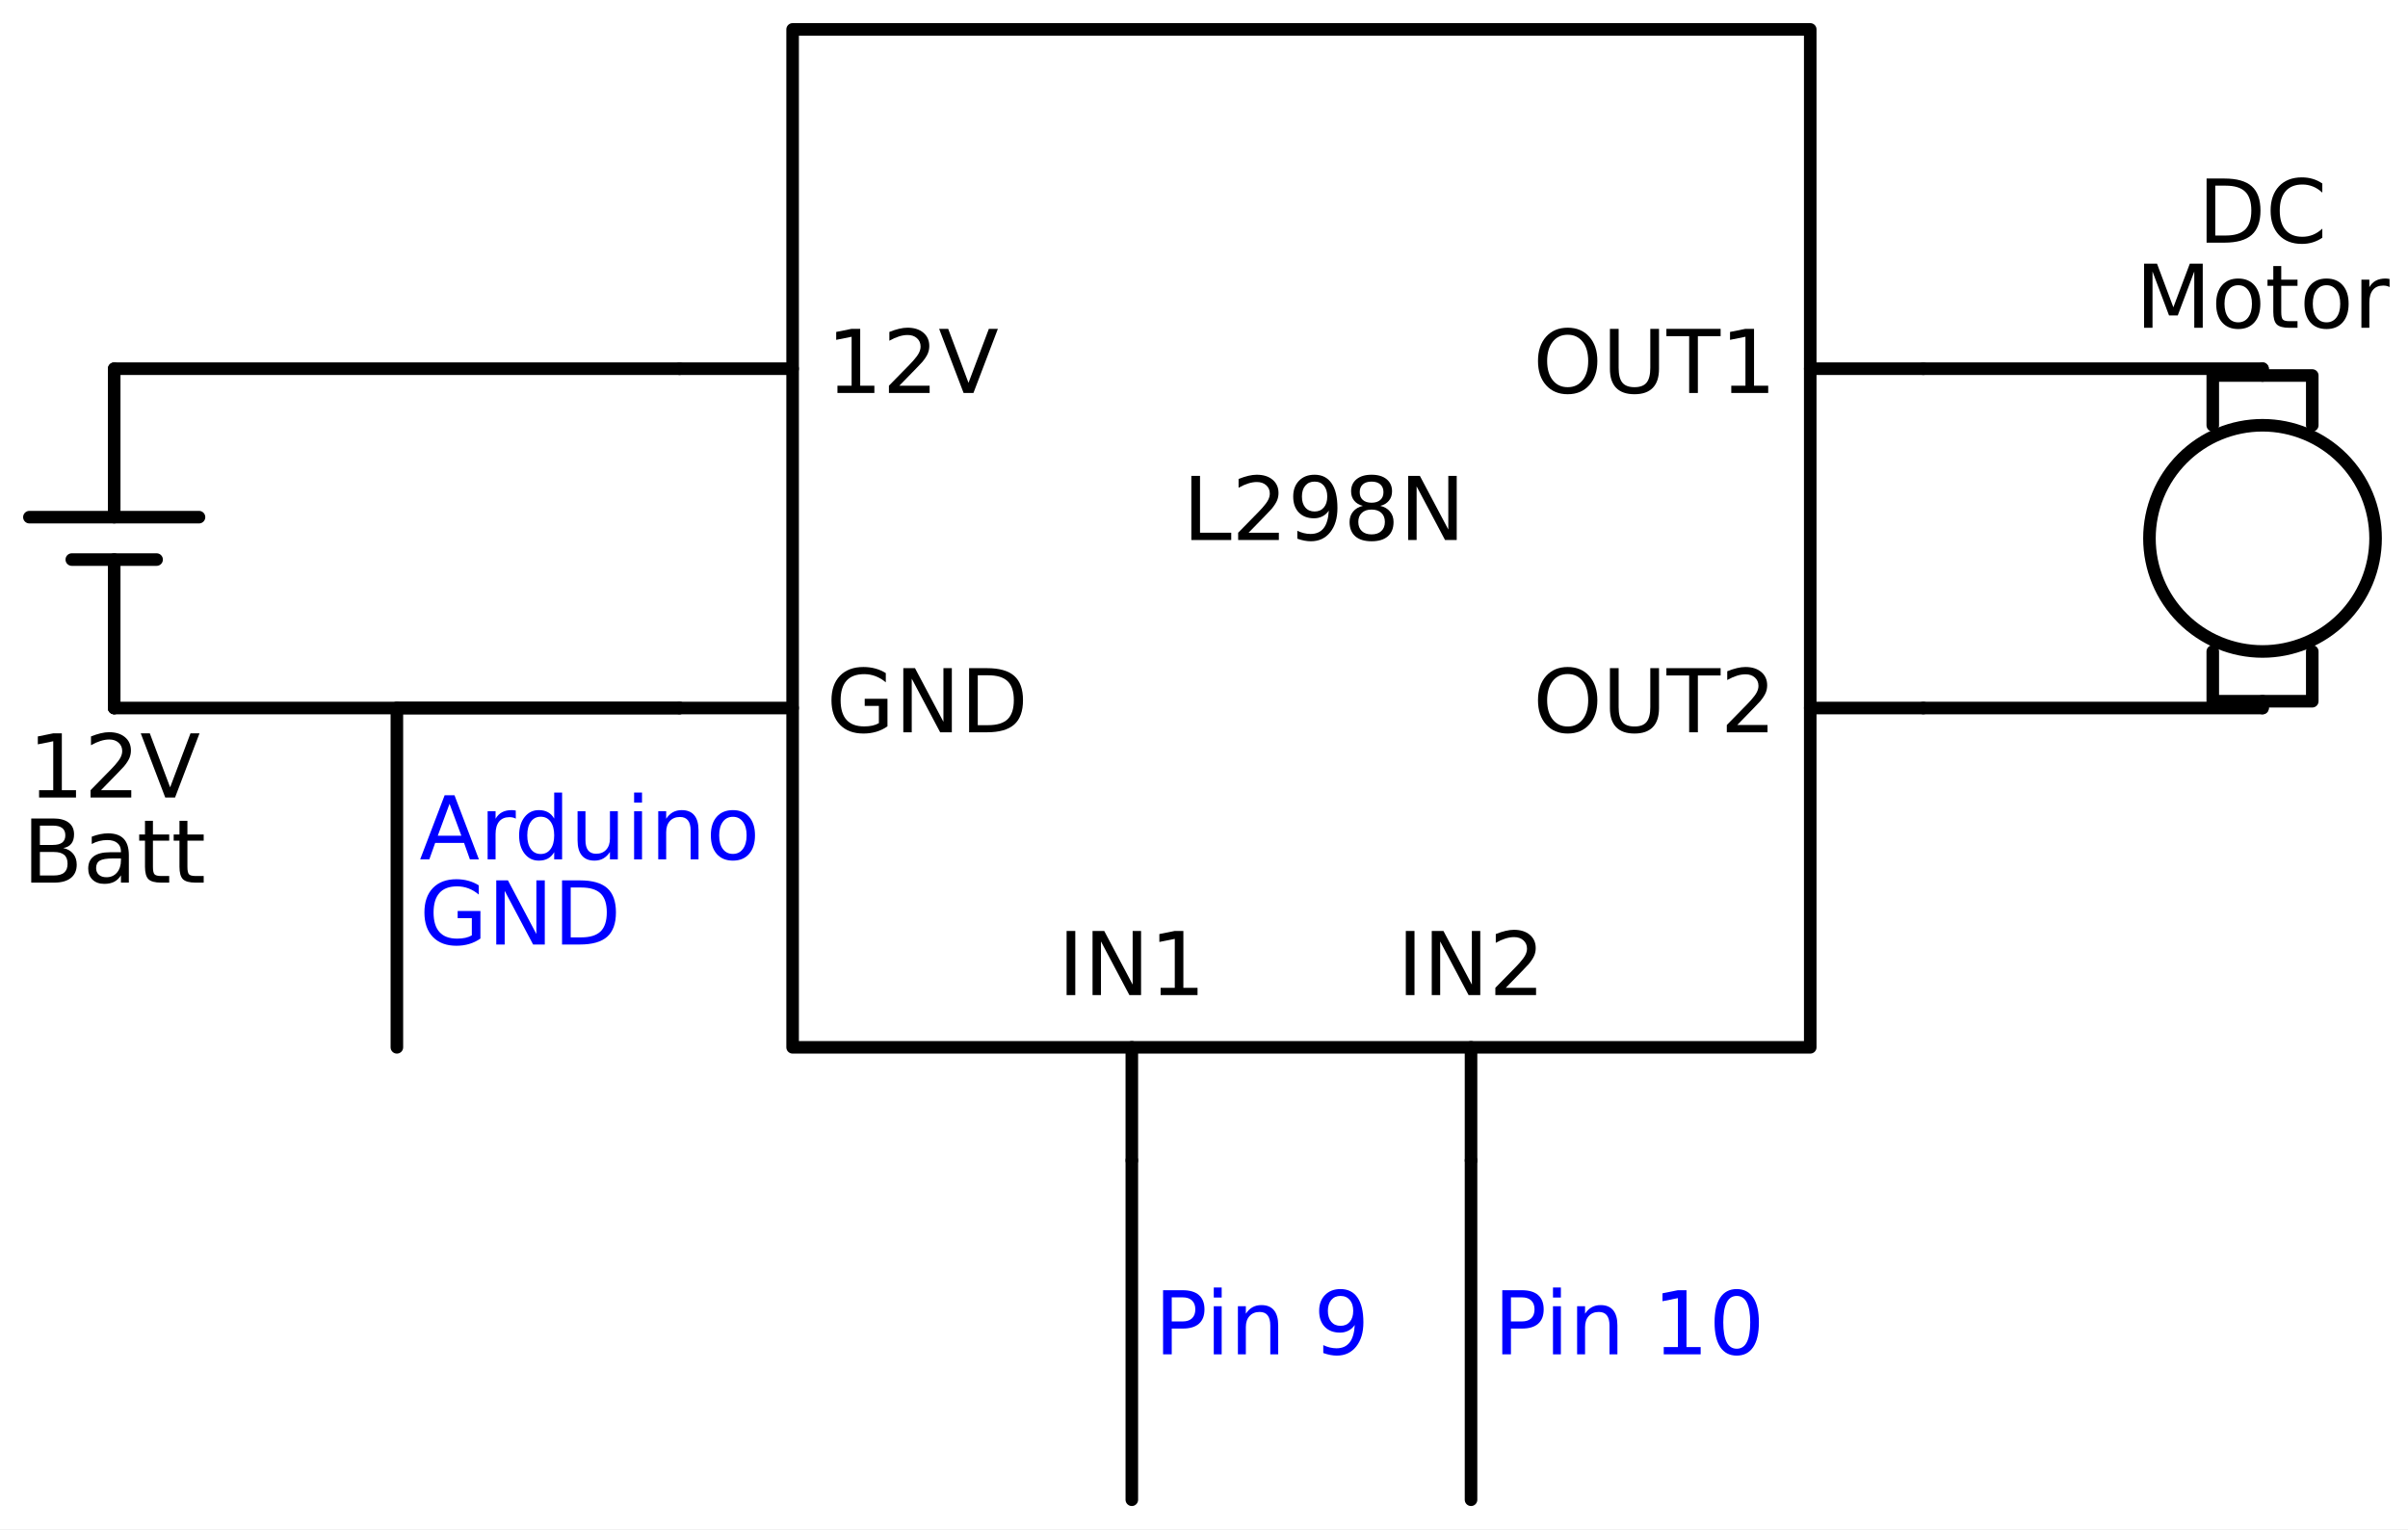
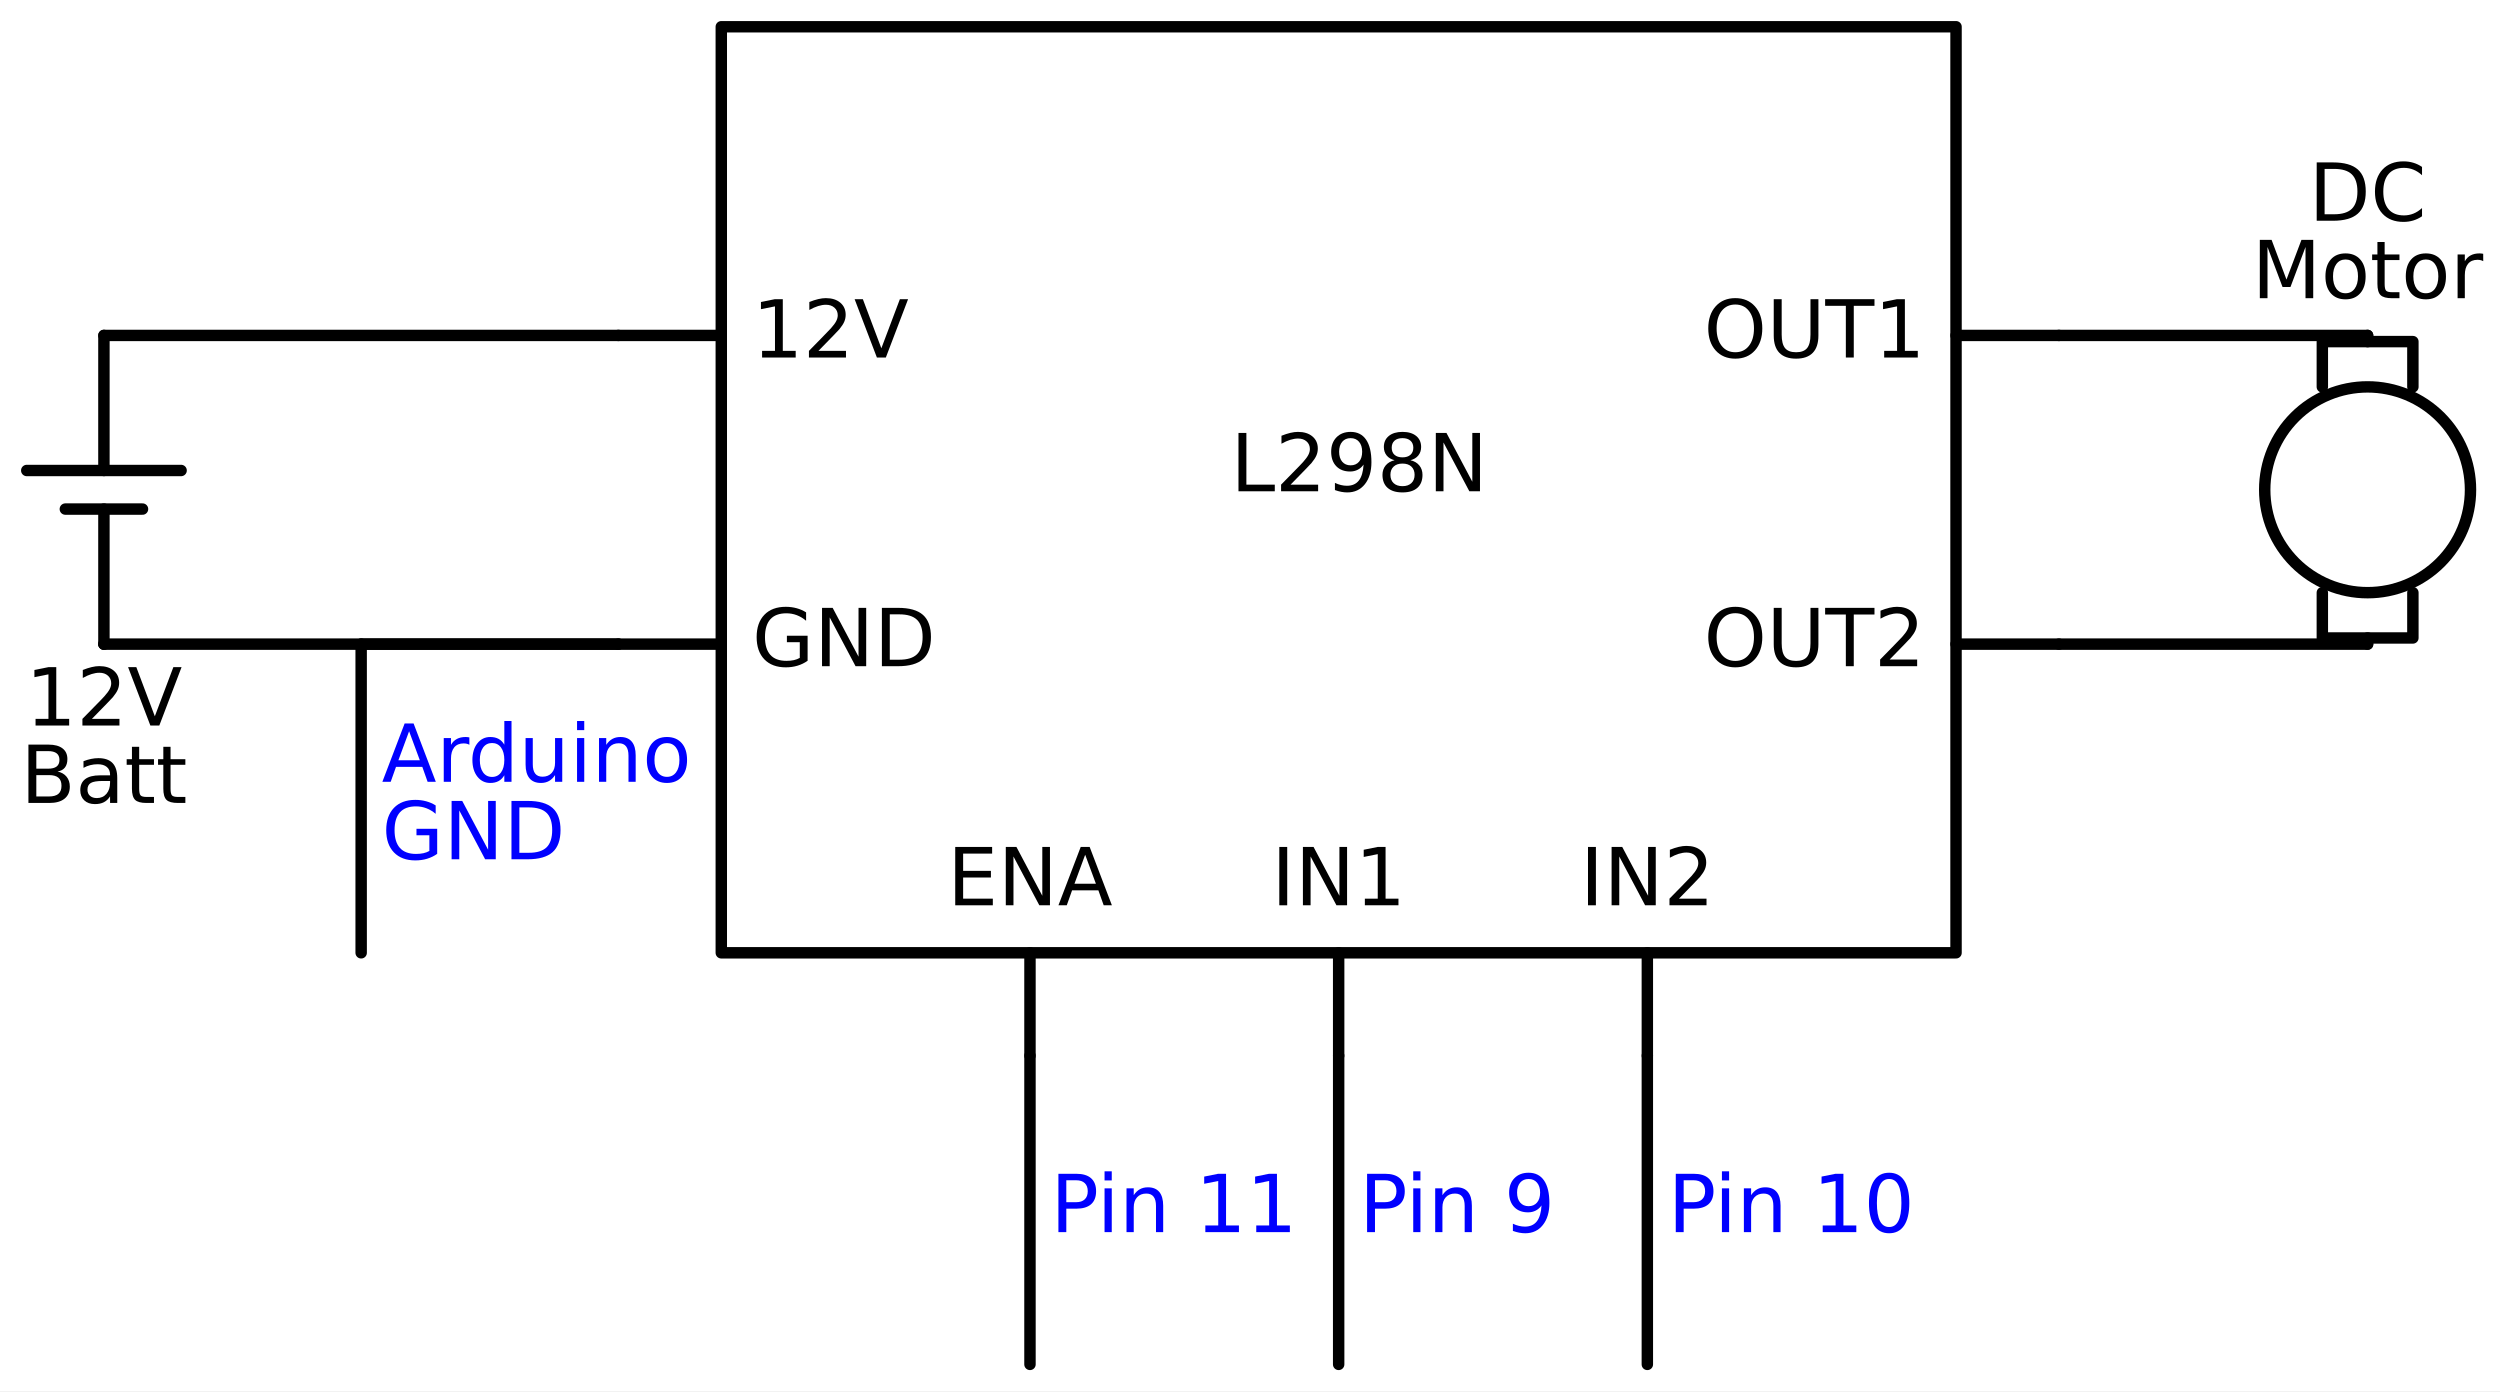
- <svg xmlns="http://www.w3.org/2000/svg" xmlns:xlink="http://www.w3.org/1999/xlink" width="383.34pt" height="243.36pt" viewBox="0 0 383.34 243.36" version="1.1">
+ <svg xmlns="http://www.w3.org/2000/svg" xmlns:xlink="http://www.w3.org/1999/xlink" width="437.34pt" height="243.36pt" viewBox="0 0 437.34 243.36" version="1.1">
  <defs>
    <style type="text/css">*{stroke-linejoin: round; stroke-linecap: butt}</style>
  </defs>
  <g id="figure_1">
    <g id="patch_1">
-       <path d="M 0 243.36  L 383.34 243.36  L 383.34 0  L 0 0  z " style="fill: #ffffff" />
+       <path d="M 0 243.36  L 437.34 243.36  L 437.34 0  L 0 0  z " style="fill: #ffffff" />
    </g>
    <g id="axes_1">
      <g id="patch_2">
-         <path d="M 360.18 103.68  C 364.954 103.68 369.532 101.783 372.908 98.408  C 376.283 95.032 378.18 90.454 378.18 85.68  C 378.18 80.906 376.283 76.328 372.908 72.952  C 369.532 69.577 364.954 67.68 360.18 67.68  C 355.406 67.68 350.828 69.577 347.452 72.952  C 344.077 76.328 342.18 80.906 342.18 85.68  C 342.18 90.454 344.077 95.032 347.452 98.408  C 350.828 101.783 355.406 103.68 360.18 103.68  L 360.18 103.68  z " clip-path="url(#pb43e42674a)" style="fill: none; stroke: #000000; stroke-width: 2; stroke-linejoin: miter" />
+         <path d="M 414.18 103.68  C 418.954 103.68 423.532 101.783 426.908 98.408  C 430.283 95.032 432.18 90.454 432.18 85.68  C 432.18 80.906 430.283 76.328 426.908 72.952  C 423.532 69.577 418.954 67.68 414.18 67.68  C 409.406 67.68 404.828 69.577 401.452 72.952  C 398.077 76.328 396.18 80.906 396.18 85.68  C 396.18 90.454 398.077 95.032 401.452 98.408  C 404.828 101.783 409.406 103.68 414.18 103.68  L 414.18 103.68  z " clip-path="url(#p0b9800b87b)" style="fill: none; stroke: #000000; stroke-width: 2; stroke-linejoin: miter" />
      </g>
      <g id="line2d_1">
-         <path d="M 126.18 166.68  L 288.18 166.68  L 288.18 4.68  L 126.18 4.68  L 126.18 166.68  " clip-path="url(#pb43e42674a)" style="fill: none; stroke: #000000; stroke-width: 2; stroke-linecap: round" />
+         <path d="M 126.18 166.68  L 342.18 166.68  L 342.18 4.68  L 126.18 4.68  L 126.18 166.68  " clip-path="url(#p0b9800b87b)" style="fill: none; stroke: #000000; stroke-width: 2; stroke-linecap: round" />
      </g>
      <g id="line2d_2">
-         <path d="M 126.18 112.68  L 108.18 112.68  " clip-path="url(#pb43e42674a)" style="fill: none; stroke: #000000; stroke-width: 2; stroke-linecap: round" />
+         <path d="M 126.18 112.68  L 108.18 112.68  " clip-path="url(#p0b9800b87b)" style="fill: none; stroke: #000000; stroke-width: 2; stroke-linecap: round" />
      </g>
      <g id="line2d_3">
-         <path d="M 126.18 58.68  L 108.18 58.68  " clip-path="url(#pb43e42674a)" style="fill: none; stroke: #000000; stroke-width: 2; stroke-linecap: round" />
+         <path d="M 126.18 58.68  L 108.18 58.68  " clip-path="url(#p0b9800b87b)" style="fill: none; stroke: #000000; stroke-width: 2; stroke-linecap: round" />
      </g>
      <g id="line2d_4">
-         <path d="M 288.18 112.68  L 306.18 112.68  " clip-path="url(#pb43e42674a)" style="fill: none; stroke: #000000; stroke-width: 2; stroke-linecap: round" />
+         <path d="M 342.18 112.68  L 360.18 112.68  " clip-path="url(#p0b9800b87b)" style="fill: none; stroke: #000000; stroke-width: 2; stroke-linecap: round" />
      </g>
      <g id="line2d_5">
-         <path d="M 288.18 58.68  L 306.18 58.68  " clip-path="url(#pb43e42674a)" style="fill: none; stroke: #000000; stroke-width: 2; stroke-linecap: round" />
+         <path d="M 342.18 58.68  L 360.18 58.68  " clip-path="url(#p0b9800b87b)" style="fill: none; stroke: #000000; stroke-width: 2; stroke-linecap: round" />
      </g>
      <g id="line2d_6">
-         <path d="M 180.18 166.68  L 180.18 184.68  " clip-path="url(#pb43e42674a)" style="fill: none; stroke: #000000; stroke-width: 2; stroke-linecap: round" />
+         <path d="M 180.18 166.68  L 180.18 184.68  " clip-path="url(#p0b9800b87b)" style="fill: none; stroke: #000000; stroke-width: 2; stroke-linecap: round" />
      </g>
      <g id="line2d_7">
-         <path d="M 234.18 166.68  L 234.18 184.68  " clip-path="url(#pb43e42674a)" style="fill: none; stroke: #000000; stroke-width: 2; stroke-linecap: round" />
+         <path d="M 234.18 166.68  L 234.18 184.68  " clip-path="url(#p0b9800b87b)" style="fill: none; stroke: #000000; stroke-width: 2; stroke-linecap: round" />
      </g>
      <g id="line2d_8">
-         <path d="M 108.18 58.68  L 63.18 58.68  L 18.18 58.68  " clip-path="url(#pb43e42674a)" style="fill: none; stroke: #000000; stroke-width: 2; stroke-linecap: round" />
+         <path d="M 288.18 166.68  L 288.18 184.68  " clip-path="url(#p0b9800b87b)" style="fill: none; stroke: #000000; stroke-width: 2; stroke-linecap: round" />
      </g>
      <g id="line2d_9">
-         <path d="M 18.18 58.68  L 18.18 82.305  M 18.18 89.055  L 18.18 112.68  " clip-path="url(#pb43e42674a)" style="fill: none; stroke: #000000; stroke-width: 2; stroke-linecap: round" />
+         <path d="M 108.18 58.68  L 63.18 58.68  L 18.18 58.68  " clip-path="url(#p0b9800b87b)" style="fill: none; stroke: #000000; stroke-width: 2; stroke-linecap: round" />
      </g>
      <g id="line2d_10">
-         <path d="M 31.68 82.305  L 4.68 82.305  " clip-path="url(#pb43e42674a)" style="fill: none; stroke: #000000; stroke-width: 2; stroke-linecap: round" />
+         <path d="M 18.18 58.68  L 18.18 82.305  M 18.18 89.055  L 18.18 112.68  " clip-path="url(#p0b9800b87b)" style="fill: none; stroke: #000000; stroke-width: 2; stroke-linecap: round" />
      </g>
      <g id="line2d_11">
-         <path d="M 24.93 89.055  L 11.43 89.055  " clip-path="url(#pb43e42674a)" style="fill: none; stroke: #000000; stroke-width: 2; stroke-linecap: round" />
+         <path d="M 31.68 82.305  L 4.68 82.305  " clip-path="url(#p0b9800b87b)" style="fill: none; stroke: #000000; stroke-width: 2; stroke-linecap: round" />
      </g>
      <g id="line2d_12">
-         <path d="M 18.18 112.68  L 18.18 112.68  L 18.18 112.68  " clip-path="url(#pb43e42674a)" style="fill: none; stroke: #000000; stroke-width: 2; stroke-linecap: round" />
+         <path d="M 24.93 89.055  L 11.43 89.055  " clip-path="url(#p0b9800b87b)" style="fill: none; stroke: #000000; stroke-width: 2; stroke-linecap: round" />
      </g>
      <g id="line2d_13">
-         <path d="M 18.18 112.68  L 63.18 112.68  L 108.18 112.68  " clip-path="url(#pb43e42674a)" style="fill: none; stroke: #000000; stroke-width: 2; stroke-linecap: round" />
+         <path d="M 18.18 112.68  L 18.18 112.68  L 18.18 112.68  " clip-path="url(#p0b9800b87b)" style="fill: none; stroke: #000000; stroke-width: 2; stroke-linecap: round" />
      </g>
      <g id="line2d_14">
-         <path d="M 180.18 184.68  L 180.18 211.68  L 180.18 238.68  " clip-path="url(#pb43e42674a)" style="fill: none; stroke: #000000; stroke-width: 2; stroke-linecap: round" />
+         <path d="M 18.18 112.68  L 63.18 112.68  L 108.18 112.68  " clip-path="url(#p0b9800b87b)" style="fill: none; stroke: #000000; stroke-width: 2; stroke-linecap: round" />
      </g>
      <g id="line2d_15">
-         <path d="M 234.18 184.68  L 234.18 211.68  L 234.18 238.68  " clip-path="url(#pb43e42674a)" style="fill: none; stroke: #000000; stroke-width: 2; stroke-linecap: round" />
+         <path d="M 180.18 184.68  L 180.18 211.68  L 180.18 238.68  " clip-path="url(#p0b9800b87b)" style="fill: none; stroke: #000000; stroke-width: 2; stroke-linecap: round" />
      </g>
      <g id="line2d_16">
-         <path d="M 108.18 112.68  L 85.68 112.68  L 63.18 112.68  " clip-path="url(#pb43e42674a)" style="fill: none; stroke: #000000; stroke-width: 2; stroke-linecap: round" />
+         <path d="M 234.18 184.68  L 234.18 211.68  L 234.18 238.68  " clip-path="url(#p0b9800b87b)" style="fill: none; stroke: #000000; stroke-width: 2; stroke-linecap: round" />
      </g>
      <g id="line2d_17">
-         <path d="M 63.18 112.68  L 63.18 139.68  L 63.18 166.68  " clip-path="url(#pb43e42674a)" style="fill: none; stroke: #000000; stroke-width: 2; stroke-linecap: round" />
+         <path d="M 288.18 184.68  L 288.18 211.68  L 288.18 238.68  " clip-path="url(#p0b9800b87b)" style="fill: none; stroke: #000000; stroke-width: 2; stroke-linecap: round" />
      </g>
      <g id="line2d_18">
-         <path d="M 306.18 58.68  L 333.18 58.68  L 360.18 58.68  " clip-path="url(#pb43e42674a)" style="fill: none; stroke: #000000; stroke-width: 2; stroke-linecap: round" />
+         <path d="M 108.18 112.68  L 85.68 112.68  L 63.18 112.68  " clip-path="url(#p0b9800b87b)" style="fill: none; stroke: #000000; stroke-width: 2; stroke-linecap: round" />
      </g>
      <g id="line2d_19">
-         <path d="M 360.18 58.68  L 360.18 59.76  L 360.18 59.76  M 360.18 111.6  L 360.18 111.6  L 360.18 112.68  " clip-path="url(#pb43e42674a)" style="fill: none; stroke: #000000; stroke-width: 2; stroke-linecap: round" />
+         <path d="M 63.18 112.68  L 63.18 139.68  L 63.18 166.68  " clip-path="url(#p0b9800b87b)" style="fill: none; stroke: #000000; stroke-width: 2; stroke-linecap: round" />
      </g>
      <g id="line2d_20">
-         <path d="M 352.26 67.68  L 352.26 59.76  L 368.1 59.76  L 368.1 67.68  " clip-path="url(#pb43e42674a)" style="fill: none; stroke: #000000; stroke-width: 2; stroke-linecap: round" />
+         <path d="M 360.18 58.68  L 387.18 58.68  L 414.18 58.68  " clip-path="url(#p0b9800b87b)" style="fill: none; stroke: #000000; stroke-width: 2; stroke-linecap: round" />
      </g>
      <g id="line2d_21">
-         <path d="M 352.26 103.68  L 352.26 111.6  L 368.1 111.6  L 368.1 103.68  " clip-path="url(#pb43e42674a)" style="fill: none; stroke: #000000; stroke-width: 2; stroke-linecap: round" />
+         <path d="M 414.18 58.68  L 414.18 59.76  L 414.18 59.76  M 414.18 111.6  L 414.18 111.6  L 414.18 112.68  " clip-path="url(#p0b9800b87b)" style="fill: none; stroke: #000000; stroke-width: 2; stroke-linecap: round" />
      </g>
      <g id="line2d_22">
-         <path d="M 360.18 112.68  " clip-path="url(#pb43e42674a)" style="fill: none; stroke: #000000; stroke-width: 2; stroke-linecap: round" />
+         <path d="M 406.26 67.68  L 406.26 59.76  L 422.1 59.76  L 422.1 67.68  " clip-path="url(#p0b9800b87b)" style="fill: none; stroke: #000000; stroke-width: 2; stroke-linecap: round" />
      </g>
      <g id="line2d_23">
-         <path d="M 360.18 112.68  L 333.18 112.68  L 306.18 112.68  " clip-path="url(#pb43e42674a)" style="fill: none; stroke: #000000; stroke-width: 2; stroke-linecap: round" />
+         <path d="M 406.26 103.68  L 406.26 111.6  L 422.1 111.6  L 422.1 103.68  " clip-path="url(#p0b9800b87b)" style="fill: none; stroke: #000000; stroke-width: 2; stroke-linecap: round" />
+       </g>
+       <g id="line2d_24">
+         <path d="M 414.18 112.68  " clip-path="url(#p0b9800b87b)" style="fill: none; stroke: #000000; stroke-width: 2; stroke-linecap: round" />
+       </g>
+       <g id="line2d_25">
+         <path d="M 414.18 112.68  L 387.18 112.68  L 360.18 112.68  " clip-path="url(#p0b9800b87b)" style="fill: none; stroke: #000000; stroke-width: 2; stroke-linecap: round" />
      </g>
      <g id="text_1">
        <g transform="translate(131.58 116.5431) scale(0.14 -0.14)">
          <defs>
            <path id="DejaVuSans-47" d="M 3809 666  L 3809 1919  L 2778 1919  L 2778 2438  L 4434 2438  L 4434 434  Q 4069 175 3628 42  Q 3188 -91 2688 -91  Q 1594 -91 976 548  Q 359 1188 359 2328  Q 359 3472 976 4111  Q 1594 4750 2688 4750  Q 3144 4750 3555 4637  Q 3966 4525 4313 4306  L 4313 3634  Q 3963 3931 3569 4081  Q 3175 4231 2741 4231  Q 1884 4231 1454 3753  Q 1025 3275 1025 2328  Q 1025 1384 1454 906  Q 1884 428 2741 428  Q 3075 428 3337 486  Q 3600 544 3809 666  z " transform="scale(0.015625)" />
            <path id="DejaVuSans-4e" d="M 628 4666  L 1478 4666  L 3547 763  L 3547 4666  L 4159 4666  L 4159 0  L 3309 0  L 1241 3903  L 1241 0  L 628 0  L 628 4666  z " transform="scale(0.015625)" />
            <path id="DejaVuSans-44" d="M 1259 4147  L 1259 519  L 2022 519  Q 2988 519 3436 956  Q 3884 1394 3884 2338  Q 3884 3275 3436 3711  Q 2988 4147 2022 4147  L 1259 4147  z M 628 4666  L 1925 4666  Q 3281 4666 3915 4102  Q 4550 3538 4550 2338  Q 4550 1131 3912 565  Q 3275 0 1925 0  L 628 0  L 628 4666  z " transform="scale(0.015625)" />
          </defs>
          <use xlink:href="#DejaVuSans-47" />
          <use xlink:href="#DejaVuSans-4e" transform="translate(77.49023 0)" />
          <use xlink:href="#DejaVuSans-44" transform="translate(152.2949 0)" />
        </g>
      </g>
      <g id="text_2">
        <g transform="translate(131.58 62.54313) scale(0.14 -0.14)">
          <defs>
            <path id="DejaVuSans-31" d="M 794 531  L 1825 531  L 1825 4091  L 703 3866  L 703 4441  L 1819 4666  L 2450 4666  L 2450 531  L 3481 531  L 3481 0  L 794 0  L 794 531  z " transform="scale(0.015625)" />
            <path id="DejaVuSans-32" d="M 1228 531  L 3431 531  L 3431 0  L 469 0  L 469 531  Q 828 903 1448 1529  Q 2069 2156 2228 2338  Q 2531 2678 2651 2914  Q 2772 3150 2772 3378  Q 2772 3750 2511 3984  Q 2250 4219 1831 4219  Q 1534 4219 1204 4116  Q 875 4013 500 3803  L 500 4441  Q 881 4594 1212 4672  Q 1544 4750 1819 4750  Q 2544 4750 2975 4387  Q 3406 4025 3406 3419  Q 3406 3131 3298 2873  Q 3191 2616 2906 2266  Q 2828 2175 2409 1742  Q 1991 1309 1228 531  z " transform="scale(0.015625)" />
            <path id="DejaVuSans-56" d="M 1831 0  L 50 4666  L 709 4666  L 2188 738  L 3669 4666  L 4325 4666  L 2547 0  L 1831 0  z " transform="scale(0.015625)" />
          </defs>
          <use xlink:href="#DejaVuSans-31" />
          <use xlink:href="#DejaVuSans-32" transform="translate(63.62305 0)" />
          <use xlink:href="#DejaVuSans-56" transform="translate(127.2461 0)" />
        </g>
      </g>
      <g id="text_3">
-         <g transform="translate(244.0547 116.5431) scale(0.14 -0.14)">
+         <g transform="translate(298.0547 116.5431) scale(0.14 -0.14)">
          <defs>
            <path id="DejaVuSans-4f" d="M 2522 4238  Q 1834 4238 1429 3725  Q 1025 3213 1025 2328  Q 1025 1447 1429 934  Q 1834 422 2522 422  Q 3209 422 3611 934  Q 4013 1447 4013 2328  Q 4013 3213 3611 3725  Q 3209 4238 2522 4238  z M 2522 4750  Q 3503 4750 4090 4092  Q 4678 3434 4678 2328  Q 4678 1225 4090 567  Q 3503 -91 2522 -91  Q 1538 -91 948 565  Q 359 1222 359 2328  Q 359 3434 948 4092  Q 1538 4750 2522 4750  z " transform="scale(0.015625)" />
            <path id="DejaVuSans-55" d="M 556 4666  L 1191 4666  L 1191 1831  Q 1191 1081 1462 751  Q 1734 422 2344 422  Q 2950 422 3222 751  Q 3494 1081 3494 1831  L 3494 4666  L 4128 4666  L 4128 1753  Q 4128 841 3676 375  Q 3225 -91 2344 -91  Q 1459 -91 1007 375  Q 556 841 556 1753  L 556 4666  z " transform="scale(0.015625)" />
            <path id="DejaVuSans-54" d="M -19 4666  L 3928 4666  L 3928 4134  L 2272 4134  L 2272 0  L 1638 0  L 1638 4134  L -19 4134  L -19 4666  z " transform="scale(0.015625)" />
          </defs>
          <use xlink:href="#DejaVuSans-4f" />
          <use xlink:href="#DejaVuSans-55" transform="translate(78.71094 0)" />
          <use xlink:href="#DejaVuSans-54" transform="translate(151.9043 0)" />
          <use xlink:href="#DejaVuSans-32" transform="translate(212.9883 0)" />
        </g>
      </g>
      <g id="text_4">
-         <g transform="translate(244.0547 62.54313) scale(0.14 -0.14)">
+         <g transform="translate(298.0547 62.54313) scale(0.14 -0.14)">
          <use xlink:href="#DejaVuSans-4f" />
          <use xlink:href="#DejaVuSans-55" transform="translate(78.71094 0)" />
          <use xlink:href="#DejaVuSans-54" transform="translate(151.9043 0)" />
          <use xlink:href="#DejaVuSans-31" transform="translate(212.9883 0)" />
        </g>
      </g>
      <g id="text_5">
-         <g transform="translate(168.4244 158.3684) scale(0.14 -0.14)">
+         <g transform="translate(165.7316 158.3684) scale(0.14 -0.14)">
+           <defs>
+             <path id="DejaVuSans-45" d="M 628 4666  L 3578 4666  L 3578 4134  L 1259 4134  L 1259 2753  L 3481 2753  L 3481 2222  L 1259 2222  L 1259 531  L 3634 531  L 3634 0  L 628 0  L 628 4666  z " transform="scale(0.015625)" />
+             <path id="DejaVuSans-41" d="M 2188 4044  L 1331 1722  L 3047 1722  L 2188 4044  z M 1831 4666  L 2547 4666  L 4325 0  L 3669 0  L 3244 1197  L 1141 1197  L 716 0  L 50 0  L 1831 4666  z " transform="scale(0.015625)" />
+           </defs>
+           <use xlink:href="#DejaVuSans-45" />
+           <use xlink:href="#DejaVuSans-4e" transform="translate(63.18359 0)" />
+           <use xlink:href="#DejaVuSans-41" transform="translate(137.9883 0)" />
+         </g>
+       </g>
+       <g id="text_6">
+         <g transform="translate(222.4244 158.3684) scale(0.14 -0.14)">
          <defs>
            <path id="DejaVuSans-49" d="M 628 4666  L 1259 4666  L 1259 0  L 628 0  L 628 4666  z " transform="scale(0.015625)" />
          </defs>
          <use xlink:href="#DejaVuSans-49" />
          <use xlink:href="#DejaVuSans-4e" transform="translate(29.49219 0)" />
          <use xlink:href="#DejaVuSans-31" transform="translate(104.2969 0)" />
        </g>
      </g>
-       <g id="text_6">
-         <g transform="translate(222.4244 158.3684) scale(0.14 -0.14)">
+       <g id="text_7">
+         <g transform="translate(276.4244 158.3684) scale(0.14 -0.14)">
          <use xlink:href="#DejaVuSans-49" />
          <use xlink:href="#DejaVuSans-4e" transform="translate(29.49219 0)" />
          <use xlink:href="#DejaVuSans-32" transform="translate(104.2969 0)" />
        </g>
      </g>
-       <g id="text_7">
-         <g transform="translate(188.2816 85.94312) scale(0.14 -0.14)">
+       <g id="text_8">
+         <g transform="translate(215.2816 85.94312) scale(0.14 -0.14)">
          <defs>
            <path id="DejaVuSans-4c" d="M 628 4666  L 1259 4666  L 1259 531  L 3531 531  L 3531 0  L 628 0  L 628 4666  z " transform="scale(0.015625)" />
            <path id="DejaVuSans-39" d="M 703 97  L 703 672  Q 941 559 1184 500  Q 1428 441 1663 441  Q 2288 441 2617 861  Q 2947 1281 2994 2138  Q 2813 1869 2534 1725  Q 2256 1581 1919 1581  Q 1219 1581 811 2004  Q 403 2428 403 3163  Q 403 3881 828 4315  Q 1253 4750 1959 4750  Q 2769 4750 3195 4129  Q 3622 3509 3622 2328  Q 3622 1225 3098 567  Q 2575 -91 1691 -91  Q 1453 -91 1209 -44  Q 966 3 703 97  z M 1959 2075  Q 2384 2075 2632 2365  Q 2881 2656 2881 3163  Q 2881 3666 2632 3958  Q 2384 4250 1959 4250  Q 1534 4250 1286 3958  Q 1038 3666 1038 3163  Q 1038 2656 1286 2365  Q 1534 2075 1959 2075  z " transform="scale(0.015625)" />
            <path id="DejaVuSans-38" d="M 2034 2216  Q 1584 2216 1326 1975  Q 1069 1734 1069 1313  Q 1069 891 1326 650  Q 1584 409 2034 409  Q 2484 409 2743 651  Q 3003 894 3003 1313  Q 3003 1734 2745 1975  Q 2488 2216 2034 2216  z M 1403 2484  Q 997 2584 770 2862  Q 544 3141 544 3541  Q 544 4100 942 4425  Q 1341 4750 2034 4750  Q 2731 4750 3128 4425  Q 3525 4100 3525 3541  Q 3525 3141 3298 2862  Q 3072 2584 2669 2484  Q 3125 2378 3379 2068  Q 3634 1759 3634 1313  Q 3634 634 3220 271  Q 2806 -91 2034 -91  Q 1263 -91 848 271  Q 434 634 434 1313  Q 434 1759 690 2068  Q 947 2378 1403 2484  z M 1172 3481  Q 1172 3119 1398 2916  Q 1625 2713 2034 2713  Q 2441 2713 2670 2916  Q 2900 3119 2900 3481  Q 2900 3844 2670 4047  Q 2441 4250 2034 4250  Q 1625 4250 1398 4047  Q 1172 3844 1172 3481  z " transform="scale(0.015625)" />
          </defs>
          <use xlink:href="#DejaVuSans-4c" />
          <use xlink:href="#DejaVuSans-32" transform="translate(55.71289 0)" />
          <use xlink:href="#DejaVuSans-39" transform="translate(119.3359 0)" />
          <use xlink:href="#DejaVuSans-38" transform="translate(182.959 0)" />
          <use xlink:href="#DejaVuSans-4e" transform="translate(246.582 0)" />
        </g>
      </g>
-       <g id="text_8">
+       <g id="text_9">
        <g transform="translate(4.484062 126.9178) scale(0.14 -0.14)">
          <use xlink:href="#DejaVuSans-31" />
          <use xlink:href="#DejaVuSans-32" transform="translate(63.62305 0)" />
          <use xlink:href="#DejaVuSans-56" transform="translate(127.2461 0)" />
        </g>
        <g transform="translate(3.599219 140.4672) scale(0.14 -0.14)">
          <defs>
            <path id="DejaVuSans-42" d="M 1259 2228  L 1259 519  L 2272 519  Q 2781 519 3026 730  Q 3272 941 3272 1375  Q 3272 1813 3026 2020  Q 2781 2228 2272 2228  L 1259 2228  z M 1259 4147  L 1259 2741  L 2194 2741  Q 2656 2741 2882 2914  Q 3109 3088 3109 3444  Q 3109 3797 2882 3972  Q 2656 4147 2194 4147  L 1259 4147  z M 628 4666  L 2241 4666  Q 2963 4666 3353 4366  Q 3744 4066 3744 3513  Q 3744 3084 3544 2831  Q 3344 2578 2956 2516  Q 3422 2416 3680 2098  Q 3938 1781 3938 1306  Q 3938 681 3513 340  Q 3088 0 2303 0  L 628 0  L 628 4666  z " transform="scale(0.015625)" />
            <path id="DejaVuSans-61" d="M 2194 1759  Q 1497 1759 1228 1600  Q 959 1441 959 1056  Q 959 750 1161 570  Q 1363 391 1709 391  Q 2188 391 2477 730  Q 2766 1069 2766 1631  L 2766 1759  L 2194 1759  z M 3341 1997  L 3341 0  L 2766 0  L 2766 531  Q 2569 213 2275 61  Q 1981 -91 1556 -91  Q 1019 -91 701 211  Q 384 513 384 1019  Q 384 1609 779 1909  Q 1175 2209 1959 2209  L 2766 2209  L 2766 2266  Q 2766 2663 2505 2880  Q 2244 3097 1772 3097  Q 1472 3097 1187 3025  Q 903 2953 641 2809  L 641 3341  Q 956 3463 1253 3523  Q 1550 3584 1831 3584  Q 2591 3584 2966 3190  Q 3341 2797 3341 1997  z " transform="scale(0.015625)" />
            <path id="DejaVuSans-74" d="M 1172 4494  L 1172 3500  L 2356 3500  L 2356 3053  L 1172 3053  L 1172 1153  Q 1172 725 1289 603  Q 1406 481 1766 481  L 2356 481  L 2356 0  L 1766 0  Q 1100 0 847 248  Q 594 497 594 1153  L 594 3053  L 172 3053  L 172 3500  L 594 3500  L 594 4494  L 1172 4494  z " transform="scale(0.015625)" />
          </defs>
          <use xlink:href="#DejaVuSans-42" />
          <use xlink:href="#DejaVuSans-61" transform="translate(68.60352 0)" />
          <use xlink:href="#DejaVuSans-74" transform="translate(129.8828 0)" />
          <use xlink:href="#DejaVuSans-74" transform="translate(169.0918 0)" />
        </g>
      </g>
-       <g id="text_9">
+       <g id="text_10">
        <g style="fill: #0000ff" transform="translate(183.78 215.5431) scale(0.14 -0.14)">
          <defs>
            <path id="DejaVuSans-50" d="M 1259 4147  L 1259 2394  L 2053 2394  Q 2494 2394 2734 2622  Q 2975 2850 2975 3272  Q 2975 3691 2734 3919  Q 2494 4147 2053 4147  L 1259 4147  z M 628 4666  L 2053 4666  Q 2838 4666 3239 4311  Q 3641 3956 3641 3272  Q 3641 2581 3239 2228  Q 2838 1875 2053 1875  L 1259 1875  L 1259 0  L 628 0  L 628 4666  z " transform="scale(0.015625)" />
            <path id="DejaVuSans-69" d="M 603 3500  L 1178 3500  L 1178 0  L 603 0  L 603 3500  z M 603 4863  L 1178 4863  L 1178 4134  L 603 4134  L 603 4863  z " transform="scale(0.015625)" />
            <path id="DejaVuSans-6e" d="M 3513 2113  L 3513 0  L 2938 0  L 2938 2094  Q 2938 2591 2744 2837  Q 2550 3084 2163 3084  Q 1697 3084 1428 2787  Q 1159 2491 1159 1978  L 1159 0  L 581 0  L 581 3500  L 1159 3500  L 1159 2956  Q 1366 3272 1645 3428  Q 1925 3584 2291 3584  Q 2894 3584 3203 3211  Q 3513 2838 3513 2113  z " transform="scale(0.015625)" />
            <path id="DejaVuSans-20" transform="scale(0.015625)" />
          </defs>
+           <use xlink:href="#DejaVuSans-50" />
+           <use xlink:href="#DejaVuSans-69" transform="translate(58.05273 0)" />
+           <use xlink:href="#DejaVuSans-6e" transform="translate(85.83594 0)" />
+           <use xlink:href="#DejaVuSans-20" transform="translate(149.2148 0)" />
+           <use xlink:href="#DejaVuSans-31" transform="translate(181.002 0)" />
+           <use xlink:href="#DejaVuSans-31" transform="translate(244.625 0)" />
+         </g>
+       </g>
+       <g id="text_11">
+         <g style="fill: #0000ff" transform="translate(237.78 215.5431) scale(0.14 -0.14)">
          <use xlink:href="#DejaVuSans-50" />
          <use xlink:href="#DejaVuSans-69" transform="translate(58.05273 0)" />
          <use xlink:href="#DejaVuSans-6e" transform="translate(85.83594 0)" />
          <use xlink:href="#DejaVuSans-20" transform="translate(149.2148 0)" />
          <use xlink:href="#DejaVuSans-39" transform="translate(181.002 0)" />
        </g>
      </g>
-       <g id="text_10">
-         <g style="fill: #0000ff" transform="translate(237.78 215.5431) scale(0.14 -0.14)">
+       <g id="text_12">
+         <g style="fill: #0000ff" transform="translate(291.78 215.5431) scale(0.14 -0.14)">
          <defs>
            <path id="DejaVuSans-30" d="M 2034 4250  Q 1547 4250 1301 3770  Q 1056 3291 1056 2328  Q 1056 1369 1301 889  Q 1547 409 2034 409  Q 2525 409 2770 889  Q 3016 1369 3016 2328  Q 3016 3291 2770 3770  Q 2525 4250 2034 4250  z M 2034 4750  Q 2819 4750 3233 4129  Q 3647 3509 3647 2328  Q 3647 1150 3233 529  Q 2819 -91 2034 -91  Q 1250 -91 836 529  Q 422 1150 422 2328  Q 422 3509 836 4129  Q 1250 4750 2034 4750  z " transform="scale(0.015625)" />
          </defs>
          <use xlink:href="#DejaVuSans-50" />
          <use xlink:href="#DejaVuSans-69" transform="translate(58.05273 0)" />
          <use xlink:href="#DejaVuSans-6e" transform="translate(85.83594 0)" />
          <use xlink:href="#DejaVuSans-20" transform="translate(149.2148 0)" />
          <use xlink:href="#DejaVuSans-31" transform="translate(181.002 0)" />
          <use xlink:href="#DejaVuSans-30" transform="translate(244.625 0)" />
        </g>
      </g>
-       <g id="text_11">
+       <g id="text_13">
        <g style="fill: #0000ff" transform="translate(66.78 136.7684) scale(0.14 -0.14)">
          <defs>
-             <path id="DejaVuSans-41" d="M 2188 4044  L 1331 1722  L 3047 1722  L 2188 4044  z M 1831 4666  L 2547 4666  L 4325 0  L 3669 0  L 3244 1197  L 1141 1197  L 716 0  L 50 0  L 1831 4666  z " transform="scale(0.015625)" />
            <path id="DejaVuSans-72" d="M 2631 2963  Q 2534 3019 2420 3045  Q 2306 3072 2169 3072  Q 1681 3072 1420 2755  Q 1159 2438 1159 1844  L 1159 0  L 581 0  L 581 3500  L 1159 3500  L 1159 2956  Q 1341 3275 1631 3429  Q 1922 3584 2338 3584  Q 2397 3584 2469 3576  Q 2541 3569 2628 3553  L 2631 2963  z " transform="scale(0.015625)" />
            <path id="DejaVuSans-64" d="M 2906 2969  L 2906 4863  L 3481 4863  L 3481 0  L 2906 0  L 2906 525  Q 2725 213 2448 61  Q 2172 -91 1784 -91  Q 1150 -91 751 415  Q 353 922 353 1747  Q 353 2572 751 3078  Q 1150 3584 1784 3584  Q 2172 3584 2448 3432  Q 2725 3281 2906 2969  z M 947 1747  Q 947 1113 1208 752  Q 1469 391 1925 391  Q 2381 391 2643 752  Q 2906 1113 2906 1747  Q 2906 2381 2643 2742  Q 2381 3103 1925 3103  Q 1469 3103 1208 2742  Q 947 2381 947 1747  z " transform="scale(0.015625)" />
            <path id="DejaVuSans-75" d="M 544 1381  L 544 3500  L 1119 3500  L 1119 1403  Q 1119 906 1312 657  Q 1506 409 1894 409  Q 2359 409 2629 706  Q 2900 1003 2900 1516  L 2900 3500  L 3475 3500  L 3475 0  L 2900 0  L 2900 538  Q 2691 219 2414 64  Q 2138 -91 1772 -91  Q 1169 -91 856 284  Q 544 659 544 1381  z M 1991 3584  L 1991 3584  z " transform="scale(0.015625)" />
            <path id="DejaVuSans-6f" d="M 1959 3097  Q 1497 3097 1228 2736  Q 959 2375 959 1747  Q 959 1119 1226 758  Q 1494 397 1959 397  Q 2419 397 2687 759  Q 2956 1122 2956 1747  Q 2956 2369 2687 2733  Q 2419 3097 1959 3097  z M 1959 3584  Q 2709 3584 3137 3096  Q 3566 2609 3566 1747  Q 3566 888 3137 398  Q 2709 -91 1959 -91  Q 1206 -91 779 398  Q 353 888 353 1747  Q 353 2609 779 3096  Q 1206 3584 1959 3584  z " transform="scale(0.015625)" />
          </defs>
          <use xlink:href="#DejaVuSans-41" />
          <use xlink:href="#DejaVuSans-72" transform="translate(68.4082 0)" />
          <use xlink:href="#DejaVuSans-64" transform="translate(107.7715 0)" />
          <use xlink:href="#DejaVuSans-75" transform="translate(171.248 0)" />
          <use xlink:href="#DejaVuSans-69" transform="translate(234.627 0)" />
          <use xlink:href="#DejaVuSans-6e" transform="translate(262.4102 0)" />
          <use xlink:href="#DejaVuSans-6f" transform="translate(325.7891 0)" />
        </g>
        <g style="fill: #0000ff" transform="translate(66.78 150.3178) scale(0.14 -0.14)">
          <use xlink:href="#DejaVuSans-47" />
          <use xlink:href="#DejaVuSans-4e" transform="translate(77.49023 0)" />
          <use xlink:href="#DejaVuSans-44" transform="translate(152.2949 0)" />
        </g>
      </g>
-       <g id="text_12">
-         <g transform="translate(349.902 38.61906) scale(0.14 -0.14)">
+       <g id="text_14">
+         <g transform="translate(403.902 38.61906) scale(0.14 -0.14)">
          <defs>
            <path id="DejaVuSans-43" d="M 4122 4306  L 4122 3641  Q 3803 3938 3442 4084  Q 3081 4231 2675 4231  Q 1875 4231 1450 3742  Q 1025 3253 1025 2328  Q 1025 1406 1450 917  Q 1875 428 2675 428  Q 3081 428 3442 575  Q 3803 722 4122 1019  L 4122 359  Q 3791 134 3420 21  Q 3050 -91 2638 -91  Q 1578 -91 968 557  Q 359 1206 359 2328  Q 359 3453 968 4101  Q 1578 4750 2638 4750  Q 3056 4750 3426 4639  Q 3797 4528 4122 4306  z " transform="scale(0.015625)" />
          </defs>
          <use xlink:href="#DejaVuSans-44" />
          <use xlink:href="#DejaVuSans-43" transform="translate(77.00195 0)" />
        </g>
-         <g transform="translate(339.9522 52.16844) scale(0.14 -0.14)">
+         <g transform="translate(393.9522 52.16844) scale(0.14 -0.14)">
          <defs>
            <path id="DejaVuSans-4d" d="M 628 4666  L 1569 4666  L 2759 1491  L 3956 4666  L 4897 4666  L 4897 0  L 4281 0  L 4281 4097  L 3078 897  L 2444 897  L 1241 4097  L 1241 0  L 628 0  L 628 4666  z " transform="scale(0.015625)" />
          </defs>
          <use xlink:href="#DejaVuSans-4d" />
          <use xlink:href="#DejaVuSans-6f" transform="translate(86.2793 0)" />
          <use xlink:href="#DejaVuSans-74" transform="translate(147.4609 0)" />
          <use xlink:href="#DejaVuSans-6f" transform="translate(186.6699 0)" />
          <use xlink:href="#DejaVuSans-72" transform="translate(247.8516 0)" />
        </g>
      </g>
    </g>
  </g>
  <defs>
-     <clipPath id="pb43e42674a">
-       <rect x="0" y="-0" width="383.34" height="243.36" />
+     <clipPath id="p0b9800b87b">
+       <rect x="0" y="-0" width="437.34" height="243.36" />
    </clipPath>
  </defs>
</svg>
